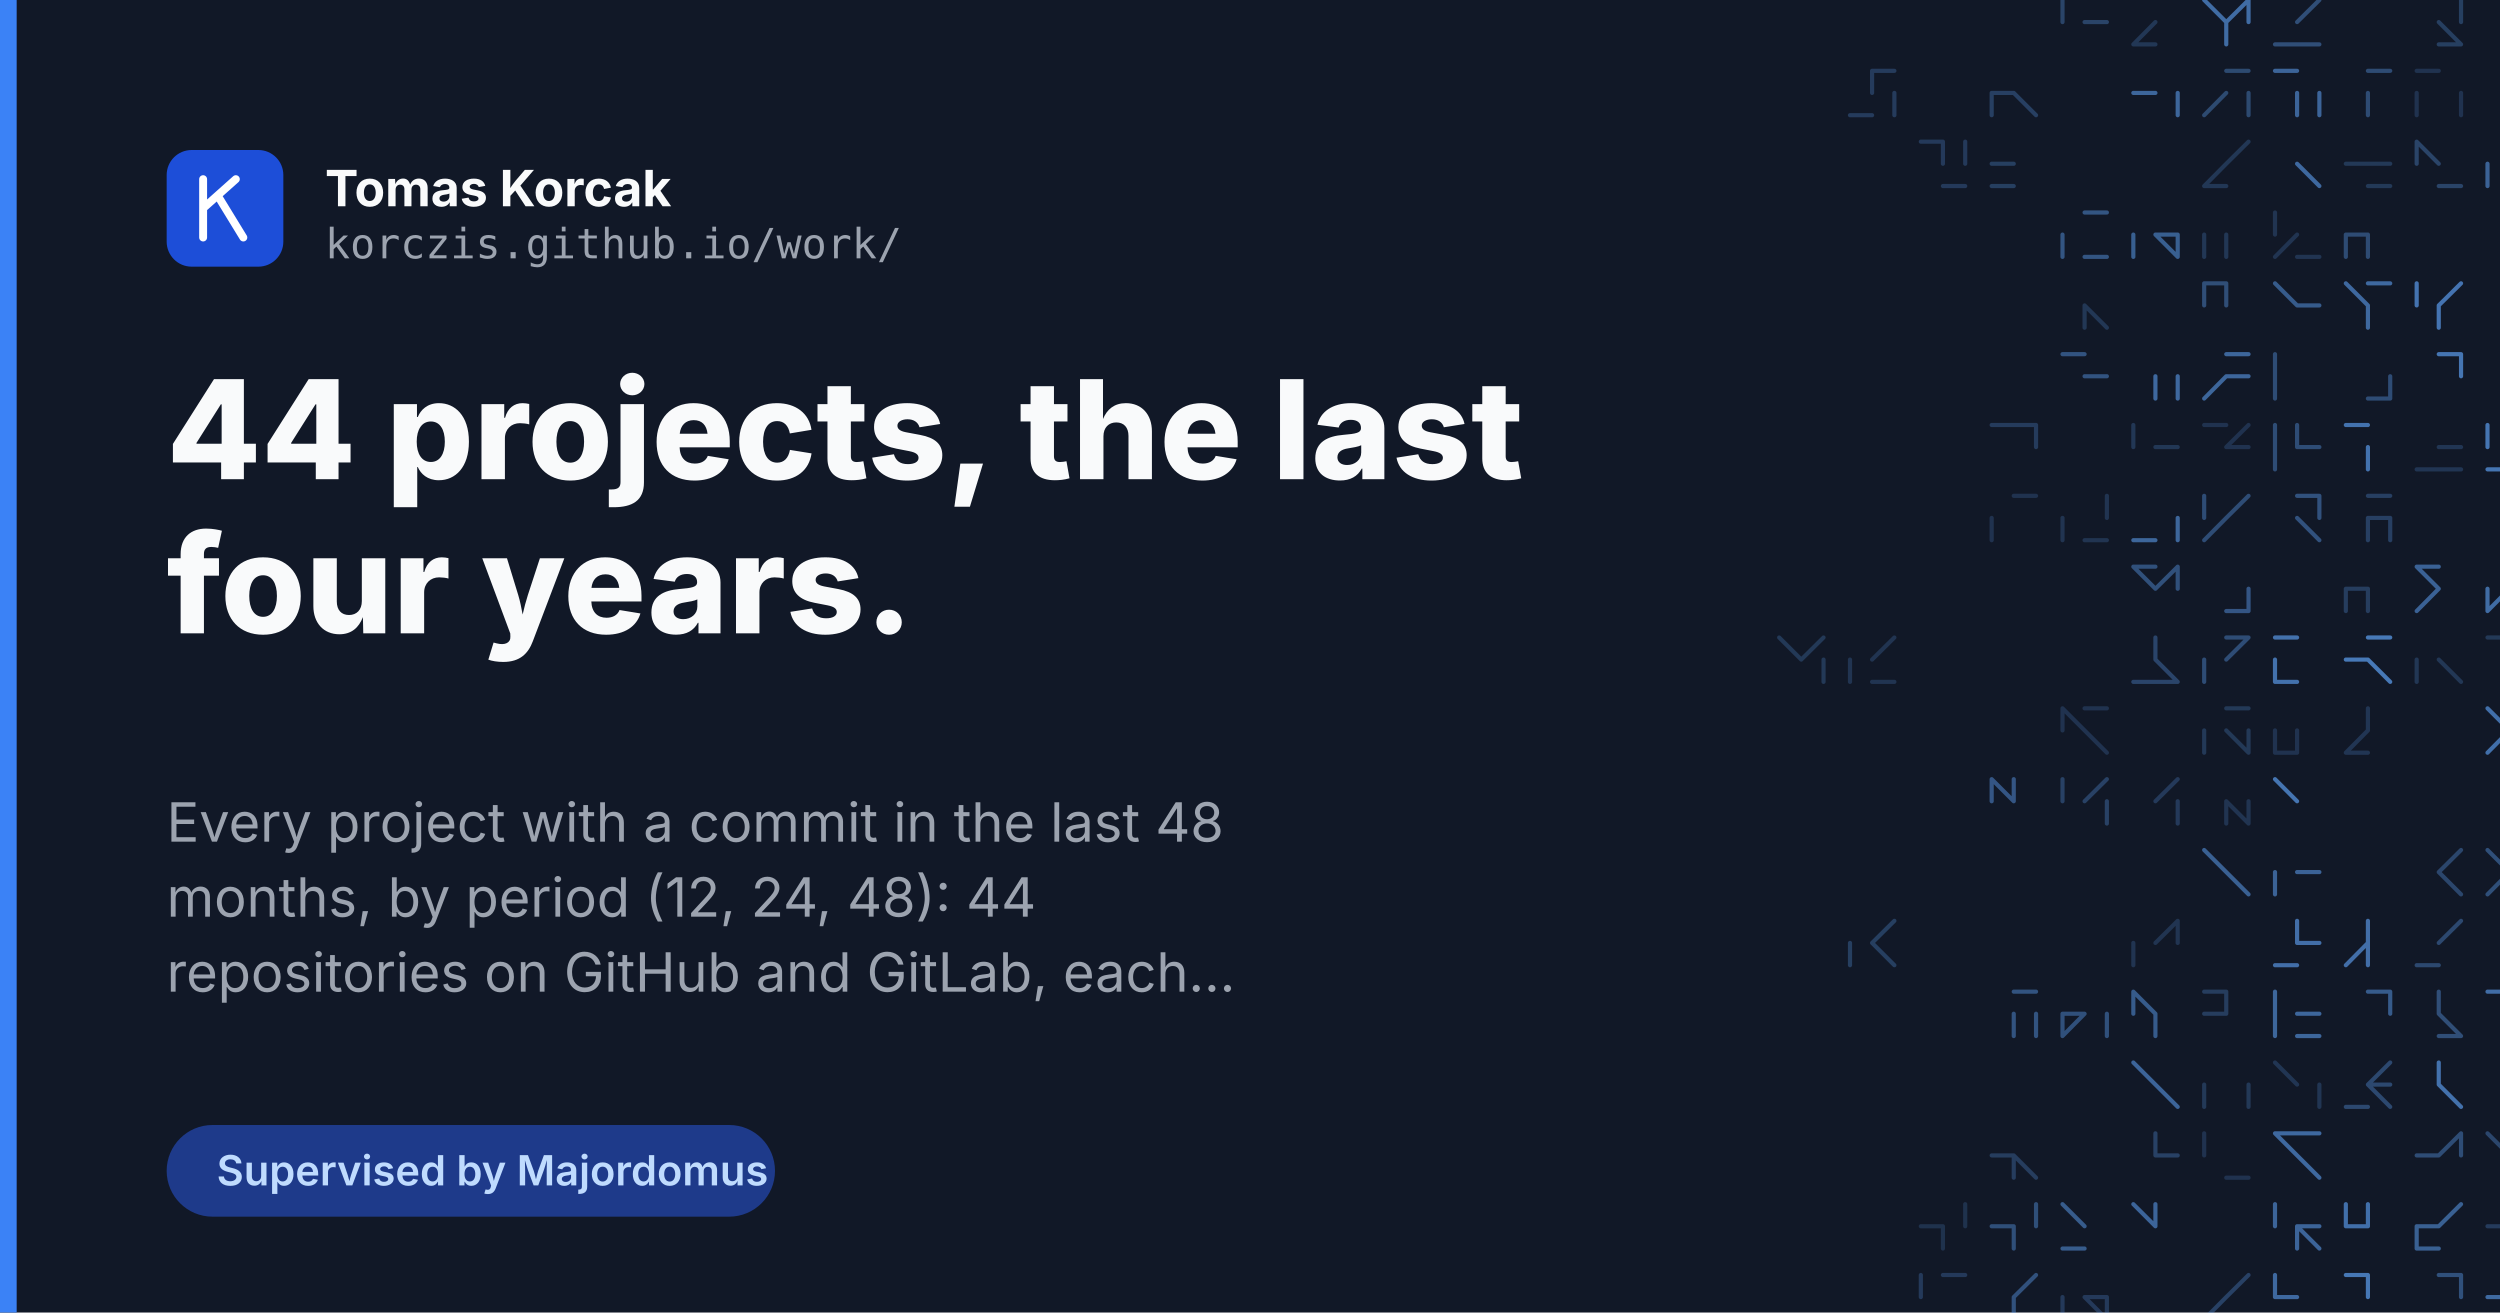
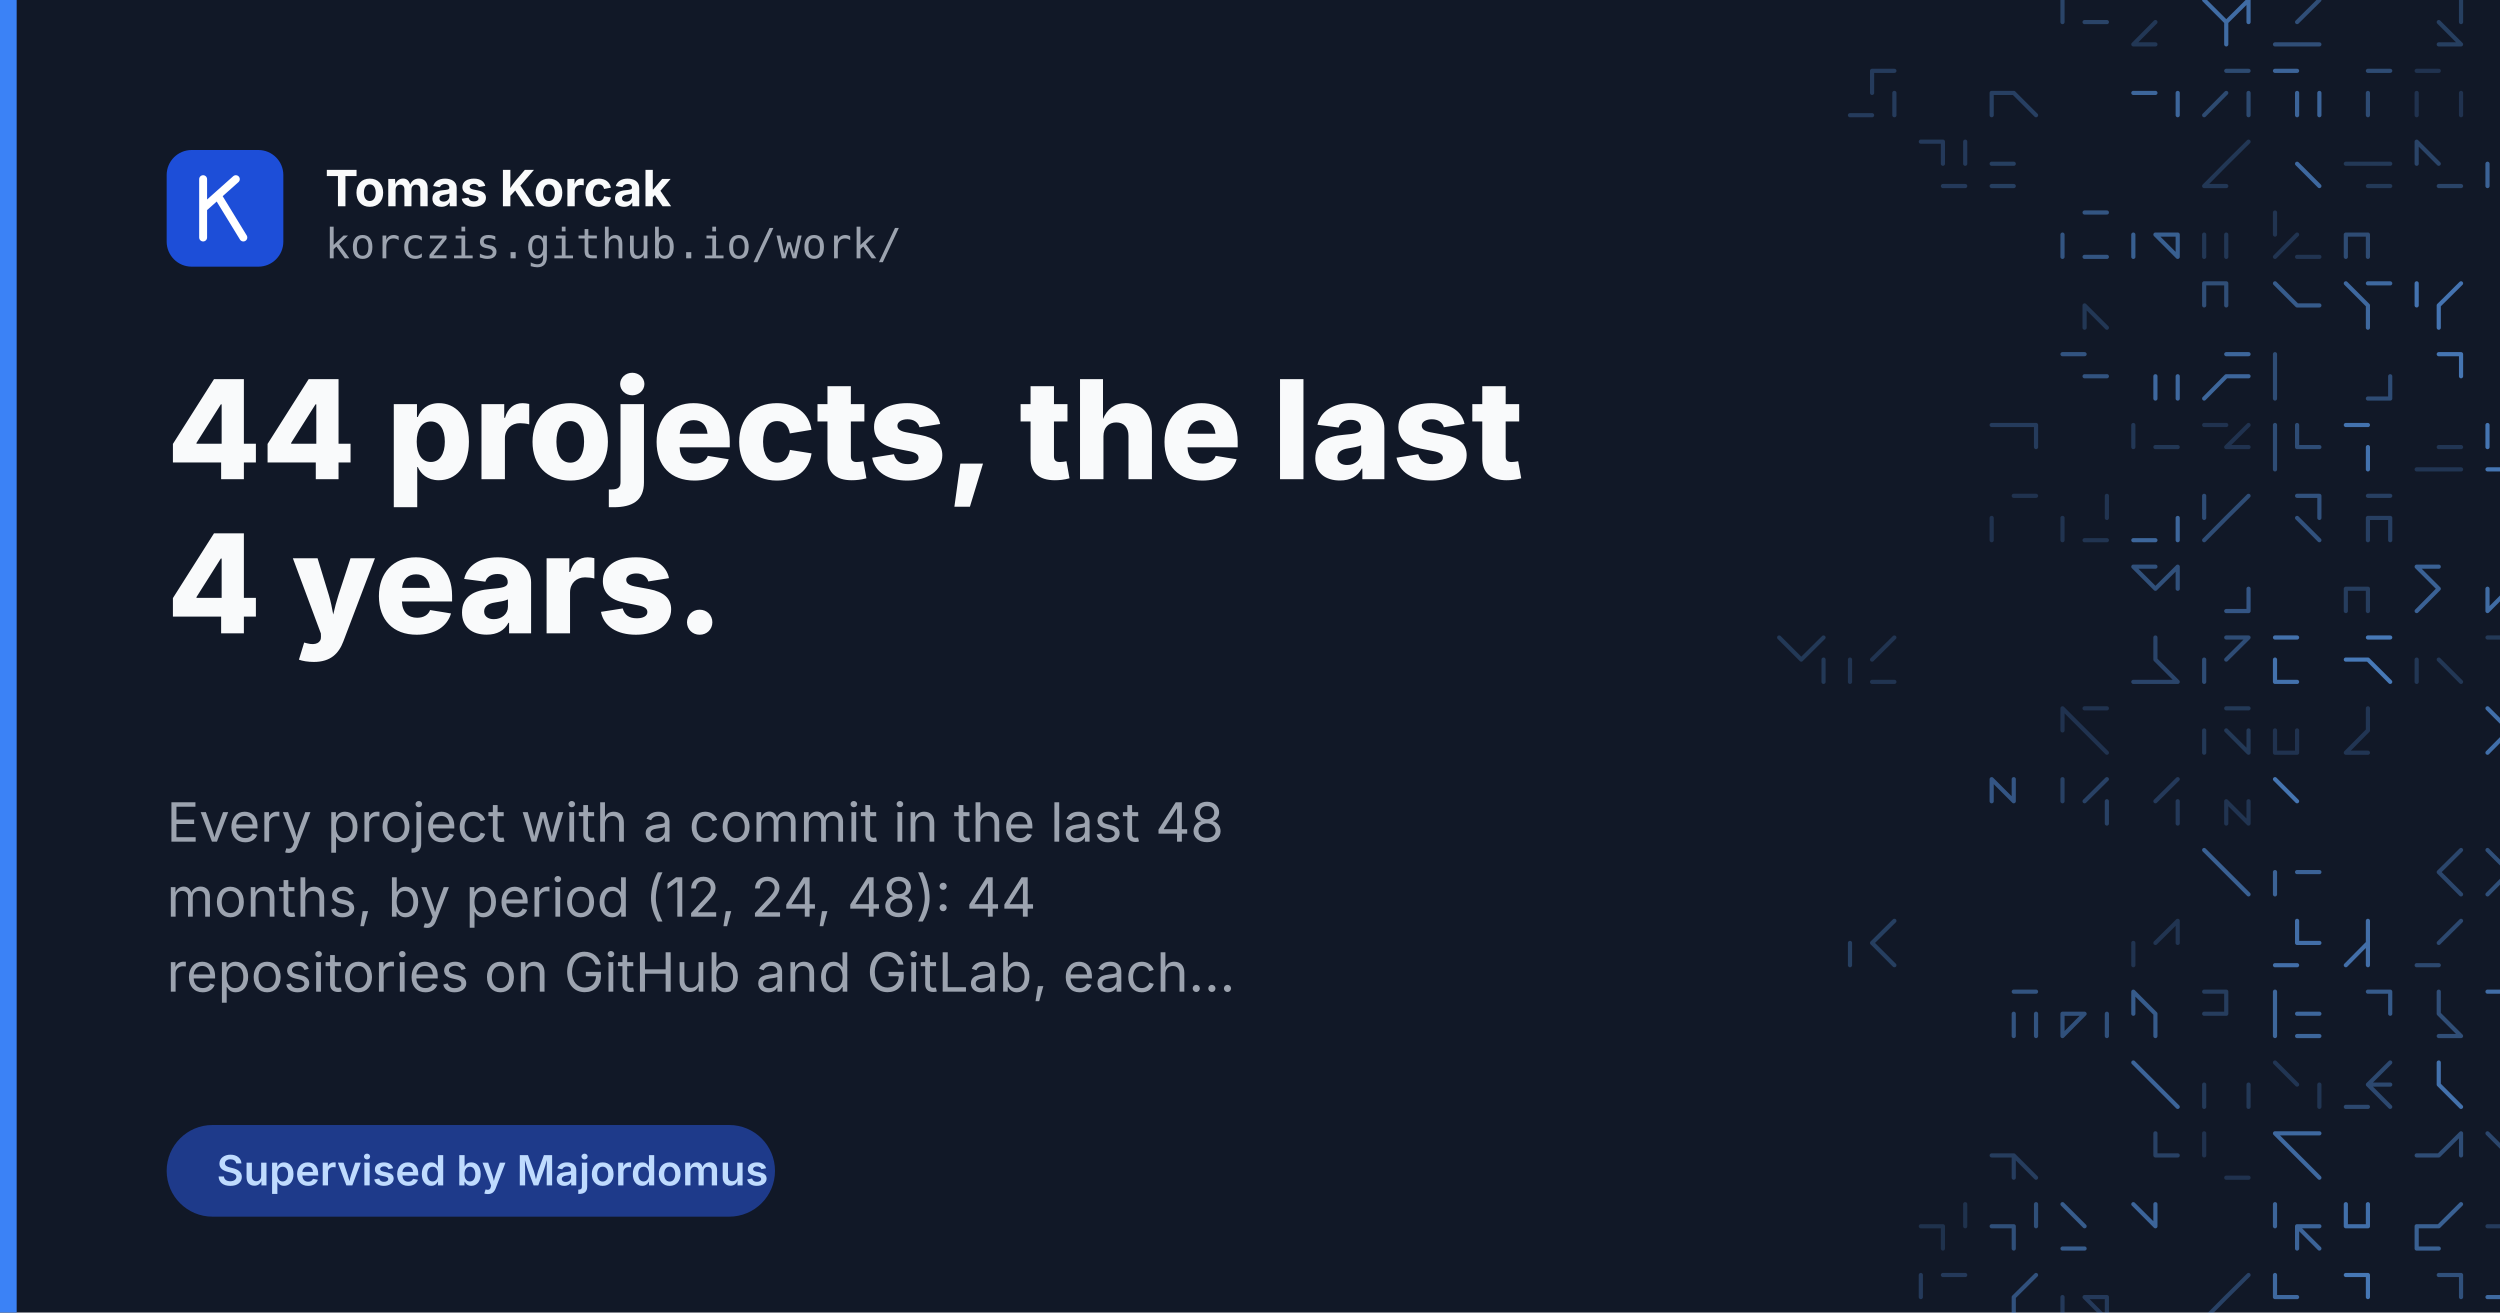
<svg xmlns="http://www.w3.org/2000/svg" width="1200" height="630" viewBox="0 0 1200 630">
  <rect width="1200" height="630" fill="#111827" />
  <g fill="none" stroke="#60a5fa" stroke-width="2" stroke-linecap="round">
    <path d="M1000.6 10.6L1011.3 10.6M990.0 0.0L990.0 10.6" opacity="0.31" />
    <path d="M1024.0 21.3L1034.6 21.3M1034.6 10.6L1024.0 21.3" opacity="0.22" />
    <path d="M1058.0 0.0L1068.6 10.6M1079.3 0.0L1068.6 10.6M1079.3 0.0L1079.3 10.6M1068.6 10.6L1068.6 21.3" opacity="0.59" />
    <path d="M1092.0 21.3L1102.6 21.3M1102.6 21.3L1113.3 21.3M1113.3 0.0L1102.6 10.6M1113.3 0.0L1102.6 10.6" opacity="0.38" />
    <path d="M1170.6 10.6L1181.3 21.3M1170.6 21.3L1181.3 21.3M1181.3 0.0L1181.3 10.6" opacity="0.27" />
    <path d="M1204.6 10.6L1204.6 21.3M1215.3 0.0L1215.3 10.6M1204.6 10.6L1215.3 21.3M1204.6 10.6L1215.3 21.3" opacity="0.68" />
    <path d="M1228.0 0.0L1238.6 0.0M1238.6 0.0L1238.6 10.6M1228.0 10.6L1238.6 10.6" opacity="0.28" />
    <path d="M898.6 34.0L898.6 44.6M898.6 34.0L909.3 34.0M888.0 55.3L898.6 55.3M909.3 44.6L909.3 55.3" opacity="0.25" />
    <path d="M956.0 44.6L956.0 55.3M966.6 44.6L977.3 55.3M956.0 44.6L966.6 44.6" opacity="0.28" />
    <path d="M1045.3 44.6L1045.3 55.3M1024.0 44.6L1034.6 44.6" opacity="0.55" />
    <path d="M1079.3 44.6L1079.3 55.3M1068.6 34.0L1079.3 34.0M1068.6 44.6L1058.0 55.3M1079.3 44.6L1079.3 55.3" opacity="0.35" />
    <path d="M1102.6 44.6L1102.6 55.3M1113.3 44.6L1113.3 55.3M1092.0 34.0L1102.6 34.0M1092.0 34.0L1102.6 34.0" opacity="0.54" />
    <path d="M1136.6 44.6L1136.6 55.3M1136.6 34.0L1147.3 34.0" opacity="0.36" />
    <path d="M1160.0 44.6L1160.0 55.3M1181.3 44.6L1181.3 55.3M1160.0 34.0L1170.6 34.0" opacity="0.19" />
    <path d="M1204.6 34.0L1215.3 34.0M1215.3 44.6L1215.3 55.3" opacity="0.36" />
    <path d="M1238.6 44.6L1228.0 55.3M1238.6 44.6L1228.0 55.3M1249.3 44.6L1249.3 55.3M1228.0 44.6L1228.0 55.3" opacity="0.43" />
    <path d="M943.3 68.0L943.3 78.6M932.6 68.0L932.6 78.6M932.6 89.3L943.3 89.3M922.0 68.0L932.6 68.0" opacity="0.24" />
    <path d="M956.0 78.6L966.6 78.6M956.0 89.3L966.6 89.3" opacity="0.27" />
    <path d="M1058.0 89.3L1068.6 89.3M1068.6 78.6L1058.0 89.3M1079.3 68.0L1068.6 78.6" opacity="0.22" />
    <path d="M1102.6 78.6L1113.3 89.3M1102.6 78.6L1113.3 89.3" opacity="0.57" />
    <path d="M1136.6 78.6L1147.3 78.6M1136.6 89.3L1147.3 89.3M1126.0 78.6L1136.6 78.6" opacity="0.23" />
    <path d="M1170.6 89.3L1181.3 89.3M1160.0 68.0L1160.0 78.6M1160.0 68.0L1170.6 78.6" opacity="0.31" />
    <path d="M1194.0 78.6L1194.0 89.3M1215.3 78.6L1215.3 89.3M1204.6 68.0L1204.6 78.6" opacity="0.53" />
    <path d="M1238.6 89.3L1249.3 89.3M1249.3 78.6L1249.3 89.3" opacity="0.37" />
    <path d="M1000.6 102.0L1011.3 102.0M1000.6 123.3L1011.3 123.3M990.0 112.6L990.0 123.3" opacity="0.43" />
    <path d="M1034.6 112.6L1045.3 112.6M1045.3 112.6L1045.3 123.3M1024.0 112.6L1024.0 123.3M1034.6 112.6L1045.3 123.3" opacity="0.50" />
    <path d="M1068.6 112.6L1068.6 123.3M1058.0 112.6L1058.0 123.3" opacity="0.22" />
    <path d="M1092.0 102.0L1092.0 112.6M1102.6 112.6L1092.0 123.3M1102.6 123.3L1113.3 123.3" opacity="0.20" />
    <path d="M1126.0 112.6L1136.6 112.6M1136.6 112.6L1136.6 123.3M1126.0 112.6L1126.0 123.3" opacity="0.36" />
    <path d="M1204.6 123.3L1215.3 123.3M1215.3 102.0L1215.3 112.6M1204.6 112.6L1215.3 112.6" opacity="0.62" />
    <path d="M1000.6 146.6L1000.6 157.3M1000.6 146.6L1000.6 157.3M1000.6 146.6L1011.3 157.3" opacity="0.22" />
    <path d="M1058.0 136.0L1068.6 136.0M1058.0 136.0L1058.0 146.6M1068.6 136.0L1068.6 146.6M1058.0 136.0L1058.0 146.6" opacity="0.38" />
    <path d="M1092.0 136.0L1102.6 146.6M1102.6 146.6L1113.3 146.6M1092.0 136.0L1102.6 146.6" opacity="0.47" />
    <path d="M1136.6 136.0L1147.3 136.0M1136.6 146.6L1136.6 157.3M1126.0 136.0L1136.6 146.6M1126.0 136.0L1136.6 146.6" opacity="0.57" />
    <path d="M1160.0 136.0L1160.0 146.6M1181.3 136.0L1170.6 146.6M1170.6 146.6L1170.6 157.3" opacity="0.65" />
    <path d="M1204.6 146.6L1215.3 146.6M1215.3 136.0L1204.6 146.6M1204.6 146.6L1215.3 146.6M1204.6 146.6L1215.3 146.6" opacity="0.52" />
    <path d="M1228.0 157.3L1238.6 157.3M1228.0 146.6L1238.6 146.6" opacity="0.43" />
    <path d="M990.0 170.0L1000.6 170.0M1000.6 180.6L1011.3 180.6" opacity="0.42" />
    <path d="M1045.3 180.6L1045.3 191.3M1034.6 180.6L1034.6 191.3" opacity="0.57" />
    <path d="M1068.6 180.6L1058.0 191.3M1068.6 170.0L1079.3 170.0M1068.6 180.6L1079.3 180.6" opacity="0.55" />
    <path d="M1092.0 180.6L1092.0 191.3M1092.0 170.0L1092.0 180.6" opacity="0.37" />
    <path d="M1136.6 191.3L1147.3 191.3M1147.3 180.6L1147.3 191.3" opacity="0.37" />
    <path d="M1170.6 170.0L1181.3 170.0M1181.3 170.0L1181.3 180.6" opacity="0.66" />
    <path d="M1238.6 191.3L1249.3 191.3M1238.6 180.6L1249.3 191.3M1238.6 180.6L1228.0 191.3M1228.0 170.0L1228.0 180.6" opacity="0.46" />
    <path d="M966.6 204.0L977.3 204.0M956.0 204.0L966.6 204.0M977.3 204.0L977.3 214.6" opacity="0.25" />
    <path d="M1034.6 214.6L1045.3 214.6M1024.0 204.0L1024.0 214.6M1024.0 204.0L1024.0 214.6" opacity="0.22" />
    <path d="M1058.0 204.0L1068.6 204.0M1079.3 204.0L1068.6 214.6M1058.0 204.0L1068.6 204.0M1068.6 214.6L1079.3 214.6" opacity="0.19" />
    <path d="M1102.6 204.0L1102.6 214.6M1092.0 214.6L1092.0 225.3M1102.6 214.6L1113.3 214.6M1092.0 204.0L1092.0 214.6" opacity="0.37" />
    <path d="M1126.0 204.0L1136.6 204.0M1136.6 214.6L1136.6 225.3" opacity="0.64" />
    <path d="M1160.0 225.3L1170.6 225.3M1170.6 225.3L1181.3 225.3M1170.6 214.6L1181.3 214.6" opacity="0.21" />
    <path d="M1194.0 204.0L1194.0 214.6M1194.0 225.3L1204.6 225.3" opacity="0.66" />
    <path d="M1238.6 214.6L1249.3 214.6M1228.0 214.6L1228.0 225.3M1228.0 225.3L1238.6 225.3" opacity="0.62" />
    <path d="M966.6 238.0L977.3 238.0M956.0 248.6L956.0 259.3M966.6 238.0L977.3 238.0" opacity="0.19" />
    <path d="M1000.6 259.3L1011.3 259.3M990.0 248.6L990.0 259.3M1011.3 238.0L1011.3 248.6" opacity="0.20" />
    <path d="M1045.3 248.6L1045.3 259.3M1024.0 259.3L1034.6 259.3" opacity="0.55" />
    <path d="M1068.6 248.6L1058.0 259.3M1079.3 238.0L1068.6 248.6M1058.0 238.0L1058.0 248.6" opacity="0.37" />
    <path d="M1113.3 238.0L1113.3 248.6M1102.6 248.6L1113.3 259.3M1102.6 238.0L1113.3 238.0" opacity="0.41" />
    <path d="M1136.6 248.6L1147.3 248.6M1136.6 248.6L1136.6 259.3M1136.6 238.0L1147.3 238.0M1147.3 248.6L1147.3 259.3" opacity="0.28" />
    <path d="M1204.6 248.6L1204.6 259.3M1204.6 248.6L1215.3 248.6M1204.6 259.3L1215.3 259.3" opacity="0.22" />
    <path d="M1024.0 272.0L1034.6 272.0M1045.3 272.0L1034.6 282.6M1045.3 272.0L1045.3 282.6M1024.0 272.0L1034.6 282.6" opacity="0.40" />
    <path d="M1068.6 293.3L1079.3 293.3M1079.3 282.6L1079.3 293.3M1068.6 293.3L1079.3 293.3" opacity="0.44" />
    <path d="M1126.0 282.6L1136.6 282.6M1126.0 282.6L1126.0 293.3M1136.6 282.6L1136.6 293.3" opacity="0.26" />
    <path d="M1160.0 272.0L1170.6 282.6M1170.6 282.6L1160.0 293.3M1160.0 272.0L1170.6 272.0" opacity="0.52" />
    <path d="M1204.6 282.6L1194.0 293.3M1194.0 282.6L1194.0 293.3" opacity="0.59" />
    <path d="M875.3 306.0L864.6 316.6M875.3 316.6L875.3 327.3M854.0 306.0L864.6 316.6" opacity="0.23" />
    <path d="M898.6 327.3L909.3 327.3M909.3 306.0L898.6 316.6M888.0 316.6L888.0 327.3" opacity="0.20" />
    <path d="M1024.0 327.3L1034.6 327.3M1034.6 316.6L1045.3 327.3M1034.6 306.0L1034.6 316.6M1034.6 327.3L1045.3 327.3" opacity="0.32" />
    <path d="M1068.6 306.0L1079.3 306.0M1079.3 306.0L1068.6 316.6M1058.0 316.6L1058.0 327.3" opacity="0.37" />
    <path d="M1092.0 316.6L1092.0 327.3M1092.0 306.0L1102.6 306.0M1092.0 316.6L1092.0 327.3M1092.0 327.3L1102.6 327.3" opacity="0.63" />
    <path d="M1136.6 316.6L1147.3 327.3M1126.0 316.6L1136.6 316.6M1136.6 306.0L1147.3 306.0" opacity="0.68" />
    <path d="M1160.0 316.6L1160.0 327.3M1170.6 316.6L1181.3 327.3" opacity="0.22" />
    <path d="M1215.3 316.6L1215.3 327.3M1194.0 306.0L1204.6 306.0M1215.3 316.6L1215.3 327.3" opacity="0.23" />
    <path d="M1000.6 350.6L1011.3 361.3M1000.6 340.0L1011.3 340.0M990.0 340.0L990.0 350.6M990.0 340.0L1000.6 350.6" opacity="0.19" />
    <path d="M1058.0 350.6L1058.0 361.3M1079.3 350.6L1079.3 361.3M1068.6 340.0L1079.3 340.0M1068.6 350.6L1079.3 361.3" opacity="0.23" />
    <path d="M1102.6 350.6L1102.6 361.3M1092.0 361.3L1102.6 361.3M1092.0 350.6L1092.0 361.3" opacity="0.19" />
    <path d="M1136.6 340.0L1136.6 350.6M1126.0 361.3L1136.6 361.3M1136.6 350.6L1126.0 361.3" opacity="0.21" />
    <path d="M1204.6 350.6L1194.0 361.3M1194.0 340.0L1204.6 350.6" opacity="0.62" />
    <path d="M1238.6 350.6L1249.3 350.6M1249.3 340.0L1238.6 350.6M1228.0 340.0L1228.0 350.6" opacity="0.42" />
    <path d="M956.0 374.0L966.6 384.6M966.6 374.0L966.6 384.6M956.0 374.0L956.0 384.6" opacity="0.44" />
    <path d="M990.0 374.0L990.0 384.6M1011.3 374.0L1000.6 384.6M1011.3 384.6L1011.3 395.3" opacity="0.29" />
    <path d="M1045.3 384.6L1045.3 395.3M1045.3 374.0L1034.6 384.6" opacity="0.24" />
    <path d="M1079.3 384.6L1079.3 395.3M1068.6 384.6L1068.6 395.3M1068.6 384.6L1079.3 395.3" opacity="0.20" />
    <path d="M1092.0 374.0L1102.6 384.6M1092.0 374.0L1102.6 384.6" opacity="0.66" />
    <path d="M1238.6 384.6L1238.6 395.3M1228.0 374.0L1238.6 384.6" opacity="0.27" />
    <path d="M1058.0 408.0L1068.6 418.6M1068.6 418.6L1079.3 429.3" opacity="0.51" />
    <path d="M1102.6 418.6L1113.3 418.6M1092.0 418.6L1092.0 429.3" opacity="0.53" />
    <path d="M1170.6 418.6L1181.3 429.3M1181.3 408.0L1170.6 418.6" opacity="0.33" />
    <path d="M1194.0 408.0L1204.6 418.6M1204.6 418.6L1194.0 429.3" opacity="0.39" />
    <path d="M1228.0 408.0L1238.6 408.0M1249.3 408.0L1238.6 418.6M1238.6 418.6L1238.6 429.3M1228.0 408.0L1238.6 408.0" opacity="0.65" />
    <path d="M898.6 452.6L909.3 463.3M909.3 442.0L898.6 452.6M888.0 452.6L888.0 463.3" opacity="0.27" />
    <path d="M1045.3 442.0L1045.3 452.6M1045.3 442.0L1045.3 452.6M1045.3 442.0L1034.6 452.6M1024.0 452.6L1024.0 463.3" opacity="0.20" />
    <path d="M1102.6 442.0L1102.6 452.6M1102.6 452.6L1113.3 452.6M1092.0 463.3L1102.6 463.3" opacity="0.61" />
    <path d="M1136.6 452.6L1136.6 463.3M1136.6 452.6L1136.6 463.3M1136.6 442.0L1136.6 452.6M1136.6 452.6L1126.0 463.3" opacity="0.61" />
    <path d="M1160.0 463.3L1170.6 463.3M1181.3 442.0L1170.6 452.6" opacity="0.34" />
    <path d="M1204.6 463.3L1215.3 463.3M1204.6 442.0L1204.6 452.6" opacity="0.41" />
    <path d="M1238.6 442.0L1238.6 452.6M1228.0 452.6L1238.6 452.6M1228.0 442.0L1238.6 442.0" opacity="0.64" />
    <path d="M977.3 486.6L977.3 497.3M966.6 476.0L977.3 476.0M966.6 486.6L966.6 497.3" opacity="0.42" />
    <path d="M990.0 486.6L1000.6 486.6M1011.3 486.6L1011.3 497.3M1000.6 486.6L990.0 497.3M990.0 486.6L990.0 497.3" opacity="0.40" />
    <path d="M1024.0 476.0L1024.0 486.6M1024.0 476.0L1034.6 486.6M1034.6 486.6L1034.6 497.3" opacity="0.47" />
    <path d="M1068.6 476.0L1068.6 486.6M1058.0 476.0L1068.6 476.0M1058.0 486.6L1068.6 486.6" opacity="0.26" />
    <path d="M1092.0 486.6L1092.0 497.3M1102.6 486.6L1113.3 486.6M1092.0 476.0L1092.0 486.6M1102.6 497.3L1113.3 497.3" opacity="0.55" />
    <path d="M1147.3 476.0L1147.3 486.6M1147.3 476.0L1147.3 486.6M1136.6 476.0L1147.3 476.0" opacity="0.47" />
    <path d="M1170.6 476.0L1170.6 486.6M1170.6 476.0L1170.6 486.6M1170.6 497.3L1181.3 497.3M1170.6 486.6L1181.3 497.3" opacity="0.38" />
    <path d="M1204.6 486.6L1215.3 486.6M1194.0 476.0L1204.6 476.0M1204.6 476.0L1204.6 486.6" opacity="0.60" />
    <path d="M1238.6 476.0L1238.6 486.6M1238.6 476.0L1238.6 486.6M1249.3 476.0L1238.6 486.6M1238.6 476.0L1238.6 486.6" opacity="0.19" />
    <path d="M1024.0 510.0L1034.6 520.6M1034.6 520.6L1045.3 531.3M1034.6 520.6L1045.3 531.3" opacity="0.54" />
    <path d="M1079.3 520.6L1079.3 531.3M1058.0 520.6L1058.0 531.3" opacity="0.23" />
    <path d="M1092.0 510.0L1102.6 520.6M1113.3 520.6L1113.3 531.3" opacity="0.21" />
    <path d="M1136.6 520.6L1147.3 531.3M1147.3 510.0L1136.6 520.6M1126.0 531.3L1136.6 531.3M1136.6 520.6L1147.3 520.6" opacity="0.34" />
    <path d="M1170.6 520.6L1181.3 531.3M1170.6 510.0L1170.6 520.6" opacity="0.63" />
    <path d="M1238.6 520.6L1238.6 531.3M1238.6 520.6L1249.3 531.3" opacity="0.38" />
    <path d="M966.6 554.6L966.6 565.3M956.0 554.6L966.6 554.6M966.6 554.6L977.3 565.3" opacity="0.26" />
    <path d="M1034.6 554.6L1045.3 554.6M1034.6 554.6L1045.3 554.6M1034.6 544.0L1034.6 554.6" opacity="0.29" />
    <path d="M1068.6 565.3L1079.3 565.3M1058.0 544.0L1058.0 554.6M1068.6 565.3L1079.3 565.3" opacity="0.19" />
    <path d="M1102.6 554.6L1113.3 565.3M1102.6 544.0L1113.3 544.0M1092.0 544.0L1102.6 554.6M1092.0 544.0L1102.6 544.0" opacity="0.57" />
    <path d="M1160.0 554.6L1170.6 554.6M1181.3 544.0L1170.6 554.6M1181.3 544.0L1181.3 554.6" opacity="0.37" />
    <path d="M1204.6 544.0L1204.6 554.6M1194.0 544.0L1204.6 554.6" opacity="0.33" />
    <path d="M1228.0 544.0L1228.0 554.6M1238.6 554.6L1238.6 565.3" opacity="0.33" />
    <path d="M922.0 588.6L932.6 588.6M932.6 588.6L932.6 599.3M943.3 578.0L943.3 588.6" opacity="0.18" />
    <path d="M966.6 588.6L966.6 599.3M956.0 588.6L966.6 588.6M977.3 578.0L977.3 588.6" opacity="0.39" />
    <path d="M990.0 599.3L1000.6 599.3M990.0 599.3L1000.6 599.3M990.0 578.0L1000.6 588.6" opacity="0.48" />
    <path d="M1034.6 578.0L1034.6 588.6M1024.0 578.0L1034.6 588.6" opacity="0.54" />
    <path d="M1092.0 578.0L1092.0 588.6M1102.6 588.6L1102.6 599.3M1102.6 588.6L1113.3 588.6M1102.6 588.6L1113.3 599.3" opacity="0.54" />
    <path d="M1136.6 578.0L1136.6 588.6M1126.0 578.0L1126.0 588.6M1126.0 588.6L1136.6 588.6" opacity="0.62" />
    <path d="M1160.0 588.6L1160.0 599.3M1160.0 599.3L1170.6 599.3M1181.3 578.0L1170.6 588.6M1160.0 588.6L1170.6 588.6" opacity="0.51" />
    <path d="M1204.6 578.0L1215.3 578.0M1194.0 588.6L1204.6 588.6M1204.6 588.6L1215.3 599.3M1215.3 578.0L1215.3 588.6" opacity="0.25" />
    <path d="M922.0 612.0L922.0 622.6M932.6 612.0L943.3 612.0" opacity="0.24" />
    <path d="M966.6 622.6L966.6 633.3M977.3 612.0L966.6 622.6M956.0 633.3L966.6 633.3" opacity="0.41" />
    <path d="M990.0 622.6L990.0 633.3M1011.3 622.6L1011.3 633.3M1000.6 622.6L1011.3 633.3M1000.6 622.6L1011.3 622.6" opacity="0.24" />
    <path d="M1068.6 633.3L1079.3 633.3M1068.6 622.6L1058.0 633.3M1058.0 633.3L1068.6 633.3M1079.3 612.0L1068.6 622.6" opacity="0.29" />
    <path d="M1092.0 622.6L1102.6 622.6M1102.6 633.3L1113.3 633.3M1092.0 622.6L1102.6 622.6M1092.0 612.0L1092.0 622.6" opacity="0.57" />
    <path d="M1126.0 612.0L1136.6 612.0M1126.0 633.3L1136.6 633.3M1136.6 612.0L1136.6 622.6" opacity="0.67" />
    <path d="M1181.3 612.0L1181.3 622.6M1170.6 612.0L1181.3 612.0" opacity="0.40" />
    <path d="M1194.0 622.6L1204.6 622.6M1215.3 612.0L1215.3 622.6" opacity="0.58" />
    <path d="M1238.6 612.0L1249.3 612.0M1228.0 612.0L1238.6 622.6M1238.6 622.6L1238.6 633.3M1238.6 622.6L1249.3 633.3" opacity="0.37" />
    <path d="M1024.0 656.6L1024.0 667.3M1024.0 646.0L1034.6 656.6M1024.0 646.0L1034.6 656.6M1034.6 656.6L1034.6 667.3" opacity="0.47" />
    <path d="M1058.0 646.0L1058.0 656.6M1079.3 646.0L1068.6 656.6" opacity="0.64" />
    <path d="M1102.6 646.0L1102.6 656.6M1092.0 646.0L1102.6 656.6M1102.6 646.0L1113.3 646.0M1102.6 656.6L1113.3 656.6" opacity="0.50" />
    <path d="M1136.6 656.6L1147.3 667.3M1147.3 646.0L1136.6 656.6" opacity="0.29" />
    <path d="M1160.0 646.0L1160.0 656.6M1170.6 646.0L1170.6 656.6" opacity="0.36" />
    <path d="M1194.0 667.3L1204.6 667.3M1194.0 667.3L1204.6 667.3M1194.0 656.6L1194.0 667.3" opacity="0.67" />
    <path d="M1238.6 646.0L1249.3 646.0M1228.0 656.6L1228.0 667.3" opacity="0.19" />
  </g>
  <rect x="0" y="0" width="8" height="630" fill="#3b82f6" />
  <g font-family="Inter, Helvetica Neue, Helvetica, Arial, sans-serif">
    <rect x="80" y="72" width="56" height="56" rx="12" fill="#1d4ed8" />
    <g fill="none" stroke="#fff" stroke-width="3.8" stroke-linecap="round" stroke-linejoin="round">
      <path d="M97.5 86v28M97.5 100l15.7-14M104.5 93.9l12.3 20.1" />
    </g>
    <text x="156" y="99" font-size="24" font-weight="700" fill="#f9fafb">Tomas Korcak</text>
    <text x="156" y="124" font-size="20" font-family="JetBrains Mono, Menlo, monospace" fill="#9ca3af">korczis.github.io/work/</text>
    <text x="80" y="230" font-size="66" font-weight="800" fill="#f9fafb">44 projects, the last</text>
-     <text x="80" y="304" font-size="66" font-weight="800" fill="#f9fafb">four years.</text>
+     <text x="80" y="304" font-size="66" font-weight="800" fill="#f9fafb">4 years.</text>
    <text x="80" y="404" font-size="26" fill="#9ca3af">Every project with a commit in the last 48</text>
    <text x="80" y="440" font-size="26" fill="#9ca3af">months, by period (12, 24, 48): 44</text>
    <text x="80" y="476" font-size="26" fill="#9ca3af">repositories on GitHub and GitLab, each…</text>
    <rect x="80" y="540" width="292" height="44" rx="22" fill="#1e3a8a" />
    <text x="104" y="569" font-size="20" font-weight="600" fill="#bfdbfe">Supervised by Majordomus</text>
  </g>
</svg>
